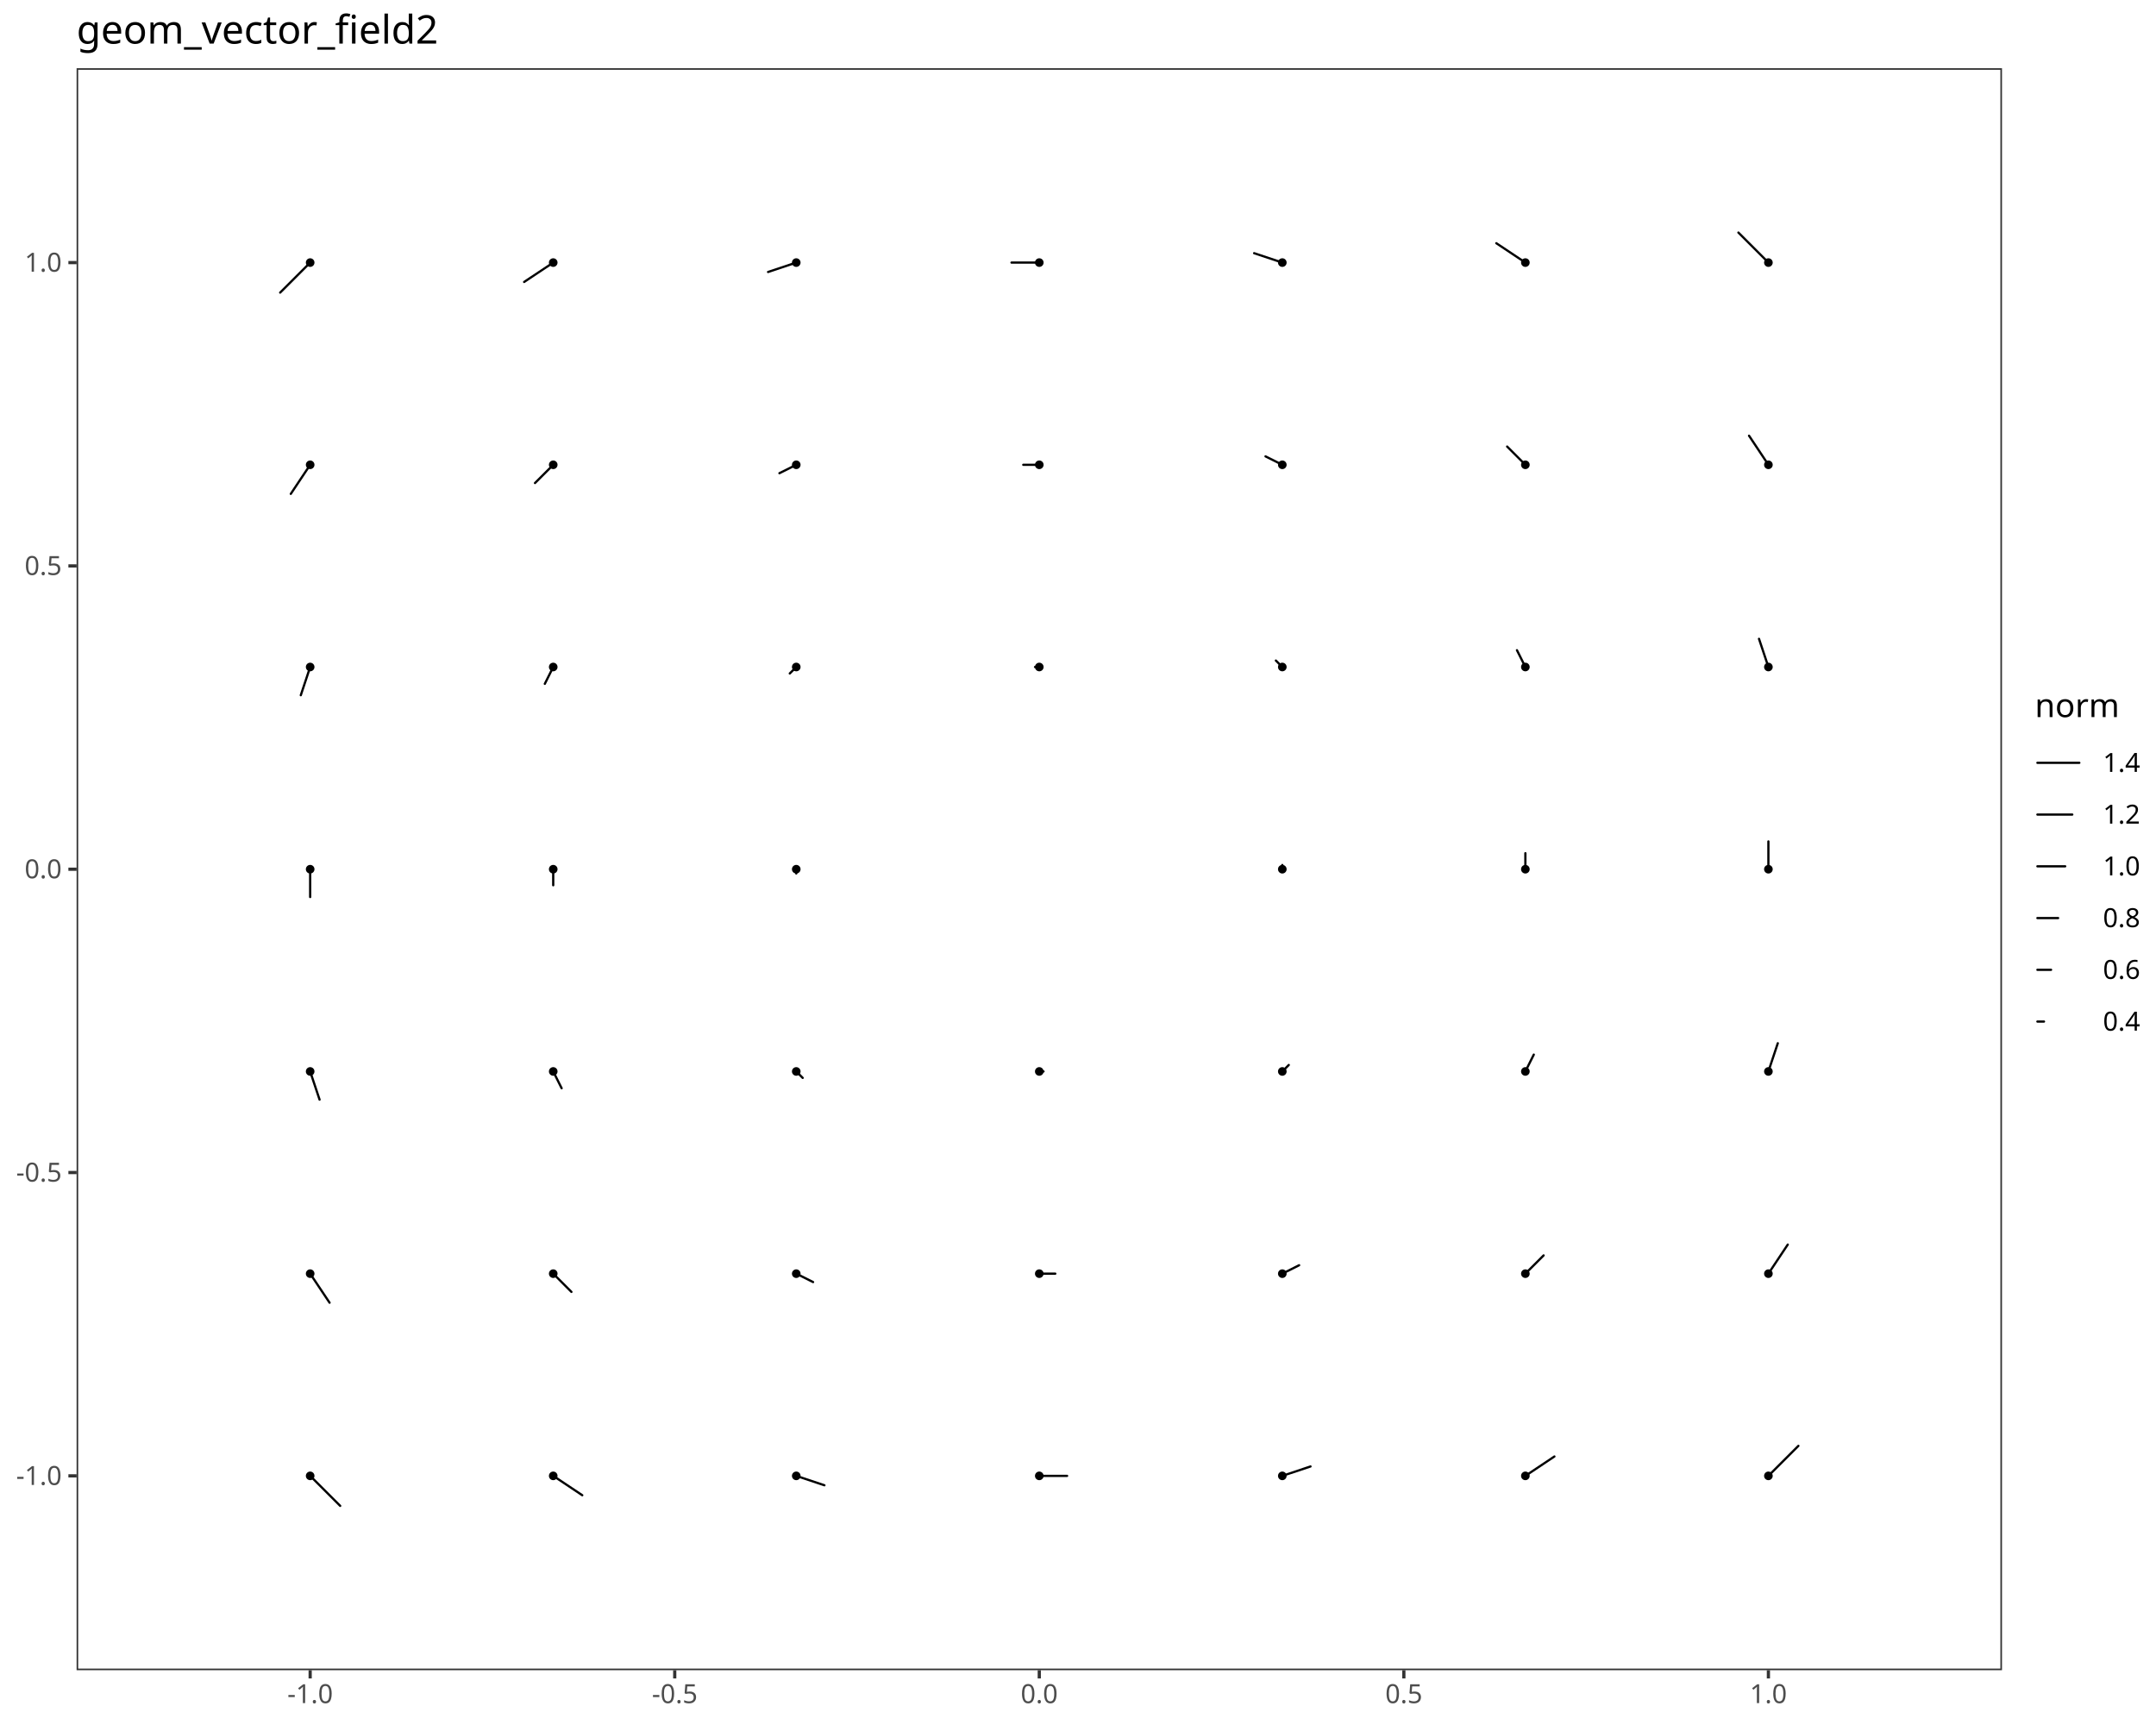
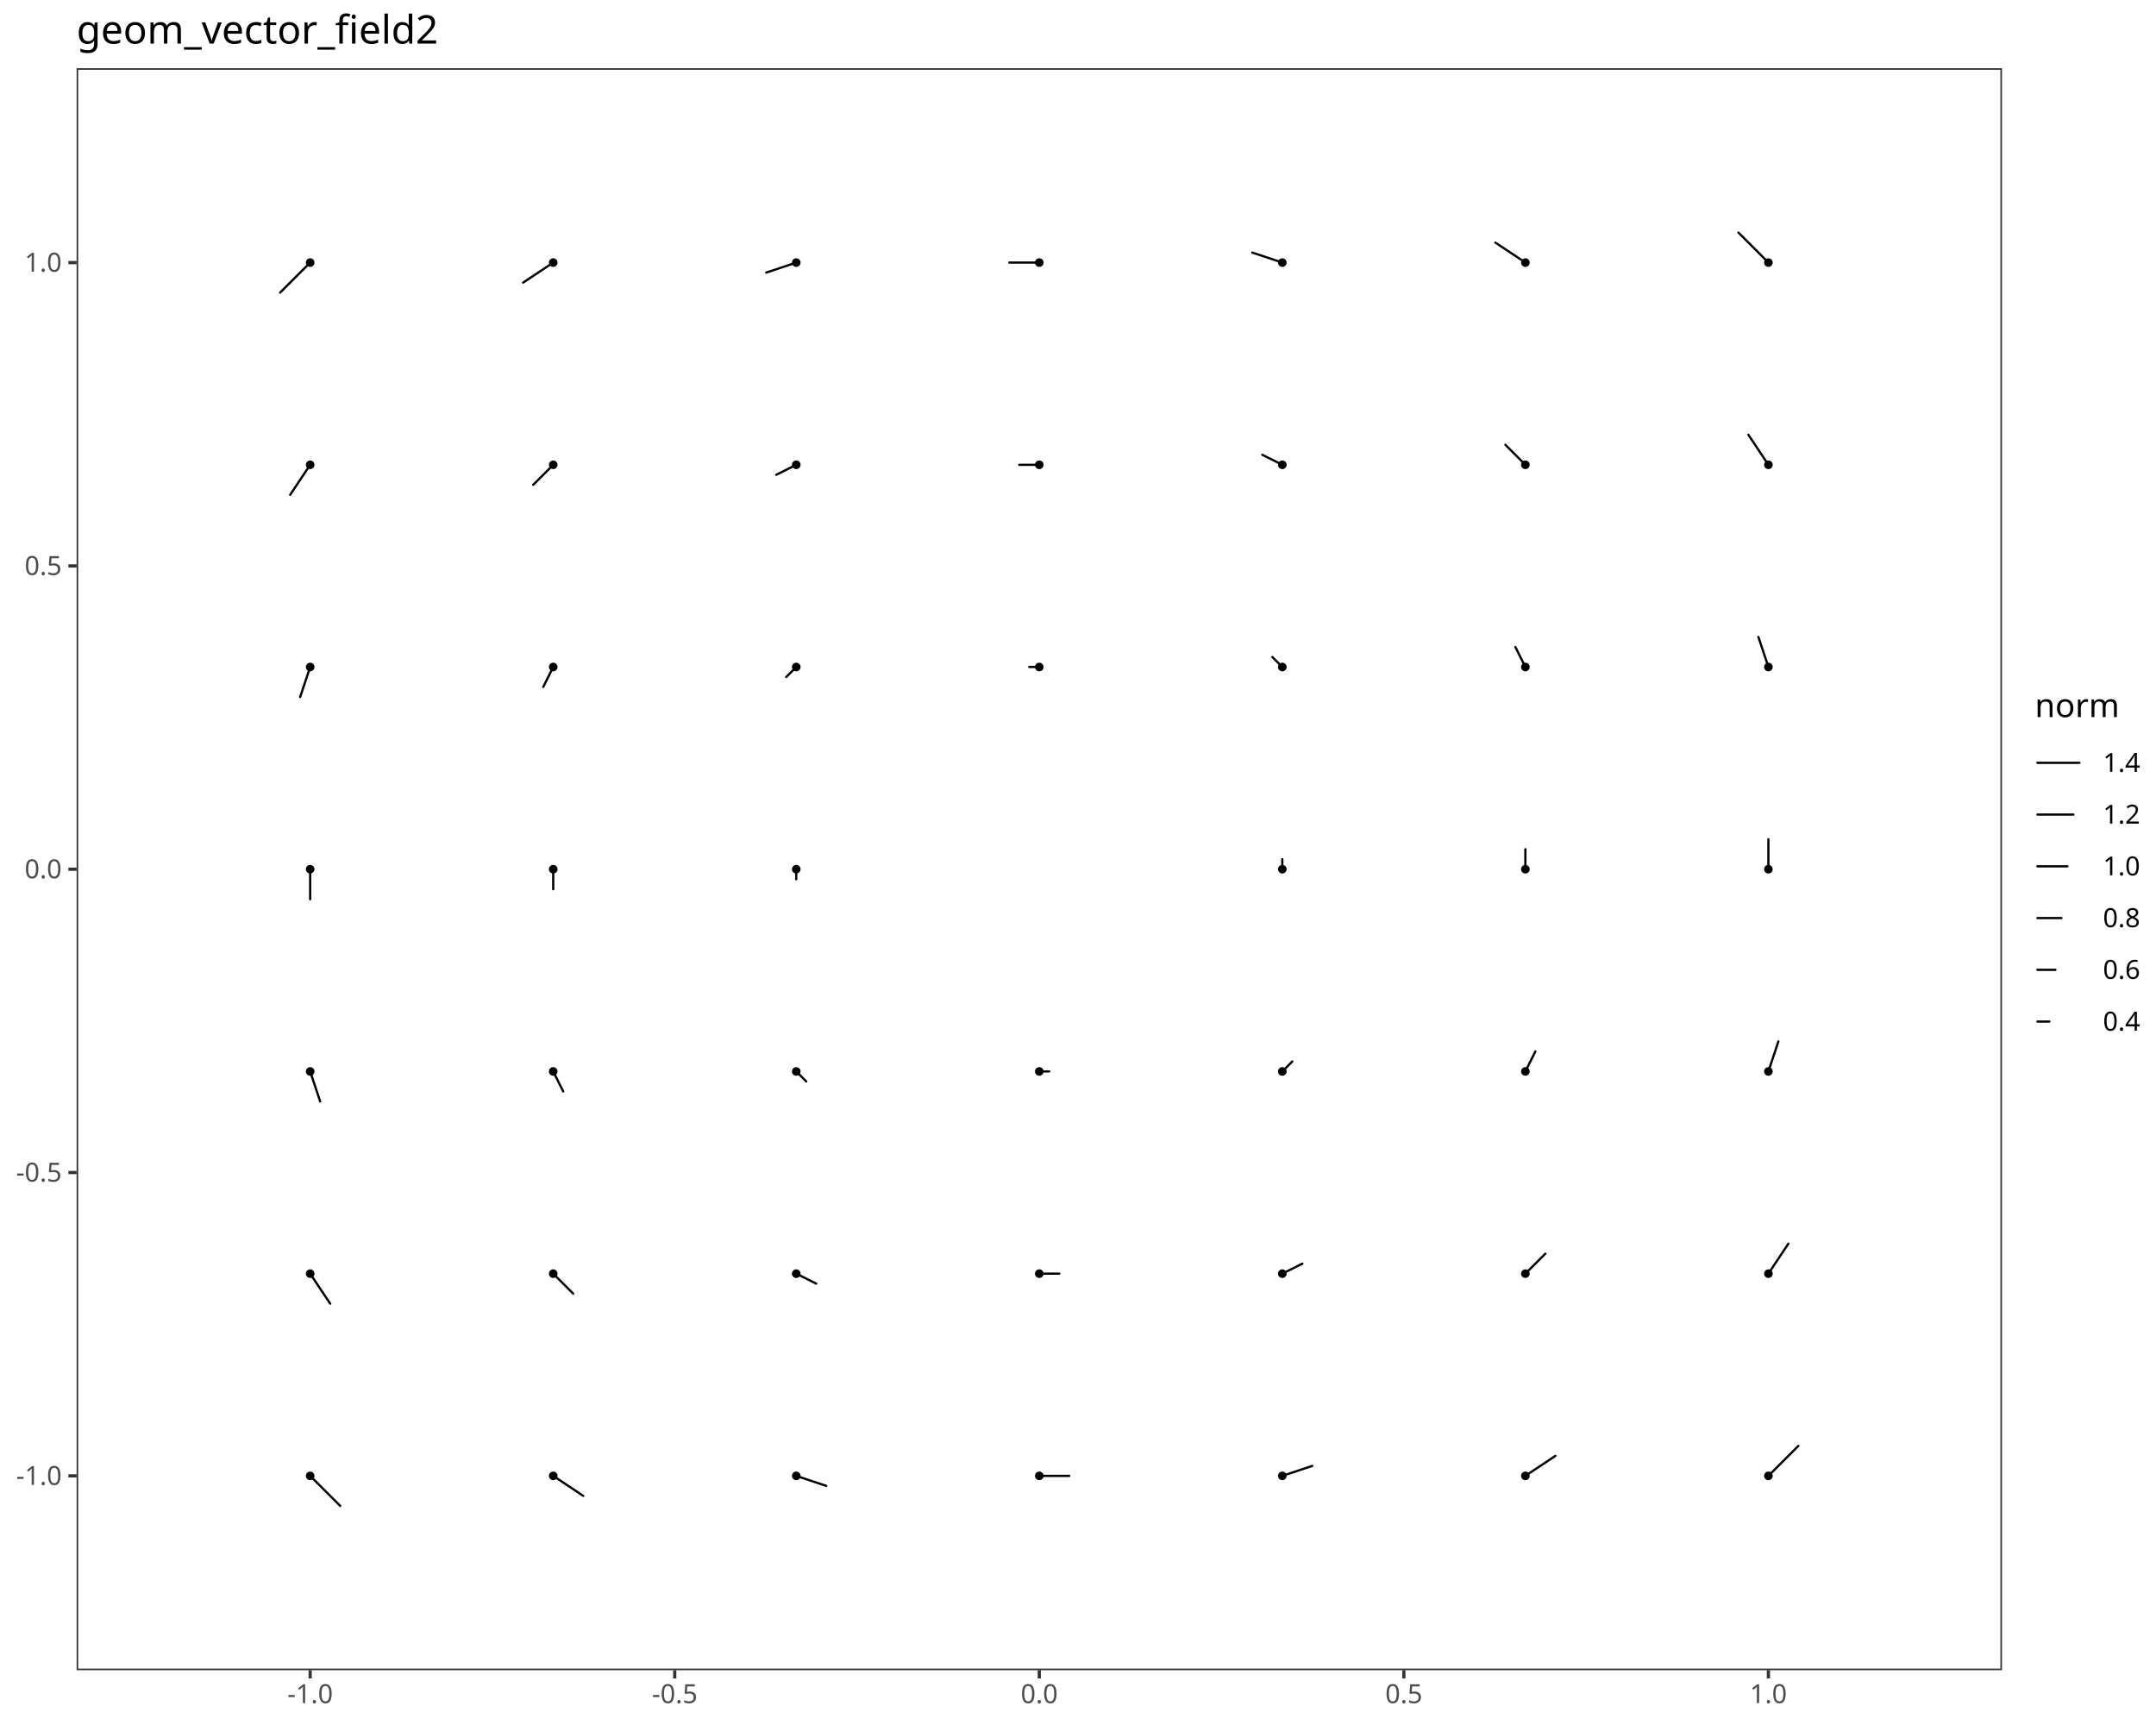
<svg xmlns="http://www.w3.org/2000/svg" class="svglite" data-engine-version="2.0" width="720.00pt" height="576.00pt" viewBox="0 0 720.00 576.00">
  <defs>
    <style type="text/css">
    .svglite line, .svglite polyline, .svglite polygon, .svglite path, .svglite rect, .svglite circle {
      fill: none;
      stroke: #000000;
      stroke-linecap: round;
      stroke-linejoin: round;
      stroke-miterlimit: 10.00;
    }
  </style>
  </defs>
  <rect width="100%" height="100%" style="stroke: none; fill: #FFFFFF;" />
  <defs>
    <clipPath id="cpMC4wMHw3MjAuMDB8MC4wMHw1NzYuMDA=">
      <rect x="0.00" y="0.00" width="720.00" height="576.00" />
    </clipPath>
  </defs>
  <g clip-path="url(#cpMC4wMHw3MjAuMDB8MC4wMHw1NzYuMDA=)">
    <rect x="0.00" y="0.00" width="720.00" height="576.00" style="stroke-width: 1.07; stroke: #FFFFFF; fill: #FFFFFF;" />
  </g>
  <defs>
    <clipPath id="cpMjUuNTh8NjY4LjU3fDIyLjc4fDU1Ny43MQ==">
      <rect x="25.58" y="22.78" width="642.99" height="534.92" />
    </clipPath>
  </defs>
  <g clip-path="url(#cpMjUuNTh8NjY4LjU3fDIyLjc4fDU1Ny43MQ==)">
    <rect x="25.58" y="22.78" width="642.99" height="534.92" style="stroke-width: 1.07; stroke: none; fill: #FFFFFF;" />
    <polyline points="103.58,492.81 113.61,502.83 " style="stroke-width: 0.75;" />
-     <polyline points="184.75,492.81 194.45,499.28 " style="stroke-width: 0.75;" />
-     <polyline points="265.91,492.81 275.32,495.95 " style="stroke-width: 0.75;" />
-     <polyline points="347.07,492.81 356.36,492.81 " style="stroke-width: 0.75;" />
-     <polyline points="428.23,492.81 437.65,489.67 " style="stroke-width: 0.75;" />
-     <polyline points="509.40,492.81 519.10,486.34 " style="stroke-width: 0.75;" />
+     <polyline points="184.75,492.81 194.77,499.49 " style="stroke-width: 0.75;" />
+     <polyline points="265.91,492.81 275.93,496.15 " style="stroke-width: 0.75;" />
+     <polyline points="347.07,492.81 357.09,492.81 " style="stroke-width: 0.75;" />
+     <polyline points="428.23,492.81 438.26,489.47 " style="stroke-width: 0.75;" />
+     <polyline points="509.40,492.81 519.42,486.13 " style="stroke-width: 0.75;" />
    <polyline points="590.56,492.81 600.58,482.79 " style="stroke-width: 0.75;" />
-     <polyline points="103.58,425.29 110.06,434.99 " style="stroke-width: 0.75;" />
-     <polyline points="184.75,425.29 190.83,431.38 " style="stroke-width: 0.75;" />
-     <polyline points="265.91,425.29 271.53,428.10 " style="stroke-width: 0.75;" />
-     <polyline points="347.07,425.29 352.42,425.29 " style="stroke-width: 0.75;" />
-     <polyline points="428.23,425.29 433.85,422.48 " style="stroke-width: 0.75;" />
-     <polyline points="509.40,425.29 515.49,419.20 " style="stroke-width: 0.75;" />
-     <polyline points="590.56,425.29 597.03,415.58 " style="stroke-width: 0.75;" />
-     <polyline points="103.58,357.77 106.72,367.18 " style="stroke-width: 0.75;" />
-     <polyline points="184.75,357.77 187.56,363.38 " style="stroke-width: 0.75;" />
-     <polyline points="265.91,357.77 268.06,359.92 " style="stroke-width: 0.75;" />
-     <polyline points="347.07,357.77 348.49,357.77 " style="stroke-width: 0.75;" />
-     <polyline points="428.23,357.77 430.39,355.61 " style="stroke-width: 0.75;" />
-     <polyline points="509.40,357.77 512.21,352.15 " style="stroke-width: 0.75;" />
-     <polyline points="590.56,357.77 593.70,348.35 " style="stroke-width: 0.75;" />
-     <polyline points="103.58,290.24 103.58,299.53 " style="stroke-width: 0.75;" />
-     <polyline points="184.75,290.24 184.75,295.60 " style="stroke-width: 0.75;" />
-     <polyline points="265.91,290.24 265.91,291.66 " style="stroke-width: 0.75;" />
-     <polyline points="428.23,290.24 428.23,288.83 " style="stroke-width: 0.75;" />
-     <polyline points="509.40,290.24 509.40,284.89 " style="stroke-width: 0.75;" />
-     <polyline points="590.56,290.24 590.56,280.96 " style="stroke-width: 0.75;" />
-     <polyline points="103.58,222.72 100.45,232.14 " style="stroke-width: 0.75;" />
-     <polyline points="184.75,222.72 181.94,228.34 " style="stroke-width: 0.75;" />
-     <polyline points="265.91,222.72 263.75,224.88 " style="stroke-width: 0.75;" />
-     <polyline points="347.07,222.72 345.65,222.72 " style="stroke-width: 0.75;" />
-     <polyline points="428.23,222.72 426.08,220.57 " style="stroke-width: 0.75;" />
-     <polyline points="509.40,222.72 506.59,217.11 " style="stroke-width: 0.75;" />
-     <polyline points="590.56,222.72 587.42,213.31 " style="stroke-width: 0.75;" />
-     <polyline points="103.58,155.20 97.11,164.91 " style="stroke-width: 0.75;" />
-     <polyline points="184.75,155.20 178.66,161.29 " style="stroke-width: 0.75;" />
-     <polyline points="265.91,155.20 260.29,158.01 " style="stroke-width: 0.75;" />
-     <polyline points="347.07,155.20 341.72,155.20 " style="stroke-width: 0.75;" />
-     <polyline points="428.23,155.20 422.62,152.39 " style="stroke-width: 0.75;" />
-     <polyline points="509.40,155.20 503.31,149.11 " style="stroke-width: 0.75;" />
-     <polyline points="590.56,155.20 584.09,145.49 " style="stroke-width: 0.75;" />
+     <polyline points="103.58,425.29 110.27,435.31 " style="stroke-width: 0.75;" />
+     <polyline points="184.75,425.29 191.43,431.97 " style="stroke-width: 0.75;" />
+     <polyline points="265.91,425.29 272.59,428.63 " style="stroke-width: 0.75;" />
+     <polyline points="347.07,425.29 353.75,425.29 " style="stroke-width: 0.75;" />
+     <polyline points="428.23,425.29 434.92,421.95 " style="stroke-width: 0.75;" />
+     <polyline points="509.40,425.29 516.08,418.61 " style="stroke-width: 0.75;" />
+     <polyline points="590.56,425.29 597.24,415.27 " style="stroke-width: 0.75;" />
+     <polyline points="103.58,357.77 106.92,367.79 " style="stroke-width: 0.75;" />
+     <polyline points="184.75,357.77 188.09,364.45 " style="stroke-width: 0.75;" />
+     <polyline points="265.91,357.77 269.25,361.11 " style="stroke-width: 0.75;" />
+     <polyline points="347.07,357.77 350.41,357.77 " style="stroke-width: 0.75;" />
+     <polyline points="428.23,357.77 431.57,354.43 " style="stroke-width: 0.75;" />
+     <polyline points="509.40,357.77 512.74,351.08 " style="stroke-width: 0.75;" />
+     <polyline points="590.56,357.77 593.90,347.74 " style="stroke-width: 0.75;" />
+     <polyline points="103.58,290.24 103.58,300.27 " style="stroke-width: 0.75;" />
+     <polyline points="184.75,290.24 184.75,296.93 " style="stroke-width: 0.75;" />
+     <polyline points="265.91,290.24 265.91,293.59 " style="stroke-width: 0.75;" />
+     <polyline points="428.23,290.24 428.23,286.90 " style="stroke-width: 0.75;" />
+     <polyline points="509.40,290.24 509.40,283.56 " style="stroke-width: 0.75;" />
+     <polyline points="590.56,290.24 590.56,280.22 " style="stroke-width: 0.75;" />
+     <polyline points="103.58,222.72 100.24,232.75 " style="stroke-width: 0.75;" />
+     <polyline points="184.75,222.72 181.41,229.40 " style="stroke-width: 0.75;" />
+     <polyline points="265.91,222.72 262.57,226.06 " style="stroke-width: 0.75;" />
+     <polyline points="347.07,222.72 343.73,222.72 " style="stroke-width: 0.75;" />
+     <polyline points="428.23,222.72 424.89,219.38 " style="stroke-width: 0.75;" />
+     <polyline points="509.40,222.72 506.06,216.04 " style="stroke-width: 0.75;" />
+     <polyline points="590.56,222.72 587.22,212.70 " style="stroke-width: 0.75;" />
+     <polyline points="103.58,155.20 96.90,165.22 " style="stroke-width: 0.75;" />
+     <polyline points="184.75,155.20 178.07,161.88 " style="stroke-width: 0.75;" />
+     <polyline points="265.91,155.20 259.23,158.54 " style="stroke-width: 0.75;" />
+     <polyline points="347.07,155.20 340.39,155.20 " style="stroke-width: 0.75;" />
+     <polyline points="428.23,155.20 421.55,151.86 " style="stroke-width: 0.75;" />
+     <polyline points="509.40,155.20 502.72,148.52 " style="stroke-width: 0.75;" />
+     <polyline points="590.56,155.20 583.88,145.18 " style="stroke-width: 0.75;" />
    <polyline points="103.58,87.68 93.56,97.70 " style="stroke-width: 0.75;" />
-     <polyline points="184.75,87.68 175.04,94.15 " style="stroke-width: 0.75;" />
-     <polyline points="265.91,87.68 256.50,90.82 " style="stroke-width: 0.75;" />
-     <polyline points="347.07,87.68 337.79,87.68 " style="stroke-width: 0.75;" />
-     <polyline points="428.23,87.68 418.82,84.54 " style="stroke-width: 0.75;" />
-     <polyline points="509.40,87.68 499.69,81.21 " style="stroke-width: 0.75;" />
+     <polyline points="184.75,87.68 174.72,94.36 " style="stroke-width: 0.75;" />
+     <polyline points="265.91,87.68 255.89,91.02 " style="stroke-width: 0.75;" />
+     <polyline points="347.07,87.68 337.05,87.68 " style="stroke-width: 0.75;" />
+     <polyline points="428.23,87.68 418.21,84.34 " style="stroke-width: 0.75;" />
+     <polyline points="509.40,87.68 499.37,81.00 " style="stroke-width: 0.75;" />
    <polyline points="590.56,87.68 580.54,77.66 " style="stroke-width: 0.75;" />
    <circle cx="103.58" cy="492.81" r="1.44" style="stroke-width: 0.75; stroke: none; fill: #000000;" />
    <circle cx="184.75" cy="492.81" r="1.44" style="stroke-width: 0.75; stroke: none; fill: #000000;" />
    <circle cx="265.91" cy="492.81" r="1.44" style="stroke-width: 0.75; stroke: none; fill: #000000;" />
    <circle cx="347.07" cy="492.81" r="1.44" style="stroke-width: 0.75; stroke: none; fill: #000000;" />
    <circle cx="428.23" cy="492.81" r="1.44" style="stroke-width: 0.75; stroke: none; fill: #000000;" />
    <circle cx="509.40" cy="492.81" r="1.44" style="stroke-width: 0.75; stroke: none; fill: #000000;" />
    <circle cx="590.56" cy="492.81" r="1.44" style="stroke-width: 0.75; stroke: none; fill: #000000;" />
    <circle cx="103.58" cy="425.29" r="1.44" style="stroke-width: 0.75; stroke: none; fill: #000000;" />
    <circle cx="184.75" cy="425.29" r="1.44" style="stroke-width: 0.75; stroke: none; fill: #000000;" />
    <circle cx="265.91" cy="425.29" r="1.44" style="stroke-width: 0.75; stroke: none; fill: #000000;" />
    <circle cx="347.07" cy="425.29" r="1.44" style="stroke-width: 0.75; stroke: none; fill: #000000;" />
    <circle cx="428.23" cy="425.29" r="1.44" style="stroke-width: 0.75; stroke: none; fill: #000000;" />
    <circle cx="509.40" cy="425.29" r="1.44" style="stroke-width: 0.75; stroke: none; fill: #000000;" />
    <circle cx="590.56" cy="425.29" r="1.44" style="stroke-width: 0.75; stroke: none; fill: #000000;" />
    <circle cx="103.58" cy="357.77" r="1.44" style="stroke-width: 0.75; stroke: none; fill: #000000;" />
    <circle cx="184.75" cy="357.77" r="1.44" style="stroke-width: 0.75; stroke: none; fill: #000000;" />
    <circle cx="265.91" cy="357.77" r="1.44" style="stroke-width: 0.75; stroke: none; fill: #000000;" />
    <circle cx="347.07" cy="357.77" r="1.44" style="stroke-width: 0.75; stroke: none; fill: #000000;" />
    <circle cx="428.23" cy="357.77" r="1.44" style="stroke-width: 0.75; stroke: none; fill: #000000;" />
    <circle cx="509.40" cy="357.77" r="1.44" style="stroke-width: 0.75; stroke: none; fill: #000000;" />
    <circle cx="590.56" cy="357.77" r="1.44" style="stroke-width: 0.75; stroke: none; fill: #000000;" />
    <circle cx="103.58" cy="290.24" r="1.44" style="stroke-width: 0.75; stroke: none; fill: #000000;" />
    <circle cx="184.75" cy="290.24" r="1.44" style="stroke-width: 0.75; stroke: none; fill: #000000;" />
    <circle cx="265.91" cy="290.24" r="1.44" style="stroke-width: 0.75; stroke: none; fill: #000000;" />
    <circle cx="428.23" cy="290.24" r="1.44" style="stroke-width: 0.75; stroke: none; fill: #000000;" />
    <circle cx="509.40" cy="290.24" r="1.44" style="stroke-width: 0.75; stroke: none; fill: #000000;" />
    <circle cx="590.56" cy="290.24" r="1.44" style="stroke-width: 0.75; stroke: none; fill: #000000;" />
    <circle cx="103.58" cy="222.72" r="1.44" style="stroke-width: 0.75; stroke: none; fill: #000000;" />
    <circle cx="184.75" cy="222.72" r="1.44" style="stroke-width: 0.75; stroke: none; fill: #000000;" />
    <circle cx="265.91" cy="222.72" r="1.44" style="stroke-width: 0.75; stroke: none; fill: #000000;" />
    <circle cx="347.07" cy="222.72" r="1.44" style="stroke-width: 0.75; stroke: none; fill: #000000;" />
    <circle cx="428.23" cy="222.72" r="1.44" style="stroke-width: 0.75; stroke: none; fill: #000000;" />
    <circle cx="509.40" cy="222.72" r="1.44" style="stroke-width: 0.75; stroke: none; fill: #000000;" />
    <circle cx="590.56" cy="222.72" r="1.44" style="stroke-width: 0.75; stroke: none; fill: #000000;" />
    <circle cx="103.58" cy="155.20" r="1.44" style="stroke-width: 0.75; stroke: none; fill: #000000;" />
    <circle cx="184.75" cy="155.20" r="1.44" style="stroke-width: 0.75; stroke: none; fill: #000000;" />
    <circle cx="265.91" cy="155.20" r="1.44" style="stroke-width: 0.75; stroke: none; fill: #000000;" />
    <circle cx="347.07" cy="155.20" r="1.44" style="stroke-width: 0.75; stroke: none; fill: #000000;" />
    <circle cx="428.23" cy="155.20" r="1.44" style="stroke-width: 0.75; stroke: none; fill: #000000;" />
    <circle cx="509.40" cy="155.20" r="1.44" style="stroke-width: 0.75; stroke: none; fill: #000000;" />
    <circle cx="590.56" cy="155.20" r="1.44" style="stroke-width: 0.75; stroke: none; fill: #000000;" />
    <circle cx="103.58" cy="87.68" r="1.44" style="stroke-width: 0.75; stroke: none; fill: #000000;" />
    <circle cx="184.75" cy="87.68" r="1.44" style="stroke-width: 0.75; stroke: none; fill: #000000;" />
    <circle cx="265.91" cy="87.68" r="1.44" style="stroke-width: 0.75; stroke: none; fill: #000000;" />
    <circle cx="347.07" cy="87.68" r="1.44" style="stroke-width: 0.75; stroke: none; fill: #000000;" />
    <circle cx="428.23" cy="87.68" r="1.44" style="stroke-width: 0.75; stroke: none; fill: #000000;" />
    <circle cx="509.40" cy="87.68" r="1.44" style="stroke-width: 0.75; stroke: none; fill: #000000;" />
    <circle cx="590.56" cy="87.68" r="1.44" style="stroke-width: 0.75; stroke: none; fill: #000000;" />
    <rect x="25.58" y="22.78" width="642.99" height="534.92" style="stroke-width: 1.07; stroke: #333333;" />
  </g>
  <g clip-path="url(#cpMC4wMHw3MjAuMDB8MC4wMHw1NzYuMDA=)">
    <text x="20.64" y="495.84" text-anchor="end" style="font-size: 8.80px; fill: #4D4D4D; font-family: sans;" textLength="15.16px" lengthAdjust="spacingAndGlyphs">-1.0</text>
    <text x="20.64" y="394.55" text-anchor="end" style="font-size: 8.80px; fill: #4D4D4D; font-family: sans;" textLength="15.16px" lengthAdjust="spacingAndGlyphs">-0.5</text>
    <text x="20.64" y="293.27" text-anchor="end" style="font-size: 8.80px; fill: #4D4D4D; font-family: sans;" textLength="12.23px" lengthAdjust="spacingAndGlyphs">0.0</text>
    <text x="20.64" y="191.99" text-anchor="end" style="font-size: 8.80px; fill: #4D4D4D; font-family: sans;" textLength="12.23px" lengthAdjust="spacingAndGlyphs">0.5</text>
    <text x="20.64" y="90.71" text-anchor="end" style="font-size: 8.80px; fill: #4D4D4D; font-family: sans;" textLength="12.23px" lengthAdjust="spacingAndGlyphs">1.0</text>
    <polyline points="22.84,492.81 25.58,492.81 " style="stroke-width: 1.07; stroke: #333333; stroke-linecap: butt;" />
    <polyline points="22.84,391.53 25.58,391.53 " style="stroke-width: 1.07; stroke: #333333; stroke-linecap: butt;" />
    <polyline points="22.84,290.24 25.58,290.24 " style="stroke-width: 1.07; stroke: #333333; stroke-linecap: butt;" />
    <polyline points="22.84,188.96 25.58,188.96 " style="stroke-width: 1.07; stroke: #333333; stroke-linecap: butt;" />
    <polyline points="22.84,87.68 25.58,87.68 " style="stroke-width: 1.07; stroke: #333333; stroke-linecap: butt;" />
    <polyline points="103.58,560.45 103.58,557.71 " style="stroke-width: 1.07; stroke: #333333; stroke-linecap: butt;" />
    <polyline points="225.33,560.45 225.33,557.71 " style="stroke-width: 1.07; stroke: #333333; stroke-linecap: butt;" />
    <polyline points="347.07,560.45 347.07,557.71 " style="stroke-width: 1.07; stroke: #333333; stroke-linecap: butt;" />
    <polyline points="468.82,560.45 468.82,557.71 " style="stroke-width: 1.07; stroke: #333333; stroke-linecap: butt;" />
    <polyline points="590.56,560.45 590.56,557.71 " style="stroke-width: 1.07; stroke: #333333; stroke-linecap: butt;" />
    <text x="103.58" y="568.69" text-anchor="middle" style="font-size: 8.80px; fill: #4D4D4D; font-family: sans;" textLength="15.16px" lengthAdjust="spacingAndGlyphs">-1.0</text>
    <text x="225.33" y="568.69" text-anchor="middle" style="font-size: 8.80px; fill: #4D4D4D; font-family: sans;" textLength="15.16px" lengthAdjust="spacingAndGlyphs">-0.5</text>
    <text x="347.07" y="568.69" text-anchor="middle" style="font-size: 8.80px; fill: #4D4D4D; font-family: sans;" textLength="12.23px" lengthAdjust="spacingAndGlyphs">0.0</text>
    <text x="468.82" y="568.69" text-anchor="middle" style="font-size: 8.80px; fill: #4D4D4D; font-family: sans;" textLength="12.23px" lengthAdjust="spacingAndGlyphs">0.5</text>
    <text x="590.56" y="568.69" text-anchor="middle" style="font-size: 8.80px; fill: #4D4D4D; font-family: sans;" textLength="12.23px" lengthAdjust="spacingAndGlyphs">1.0</text>
    <rect x="679.53" y="230.74" width="34.99" height="119.01" style="stroke-width: 1.07; stroke: none; fill: #FFFFFF;" />
    <text x="679.53" y="239.45" style="font-size: 11.00px; font-family: sans;" textLength="25.07px" lengthAdjust="spacingAndGlyphs">norm</text>
    <rect x="679.53" y="246.07" width="17.28" height="17.28" style="stroke-width: 1.07; stroke: none; fill: #FFFFFF;" />
-     <line x1="680.39" y1="254.71" x2="694.40" y2="254.71" style="stroke-width: 0.75;" />
+     <line x1="680.39" y1="254.71" x2="694.42" y2="254.71" style="stroke-width: 0.75;" />
    <rect x="679.53" y="263.35" width="17.28" height="17.28" style="stroke-width: 1.07; stroke: none; fill: #FFFFFF;" />
-     <line x1="680.39" y1="271.99" x2="692.04" y2="271.99" style="stroke-width: 0.75;" />
+     <line x1="680.39" y1="271.99" x2="692.42" y2="271.99" style="stroke-width: 0.75;" />
    <rect x="679.53" y="280.63" width="17.28" height="17.28" style="stroke-width: 1.07; stroke: none; fill: #FFFFFF;" />
-     <line x1="680.39" y1="289.27" x2="689.68" y2="289.27" style="stroke-width: 0.75;" />
+     <line x1="680.39" y1="289.27" x2="690.41" y2="289.27" style="stroke-width: 0.75;" />
    <rect x="679.53" y="297.91" width="17.28" height="17.28" style="stroke-width: 1.07; stroke: none; fill: #FFFFFF;" />
-     <line x1="680.39" y1="306.55" x2="687.32" y2="306.55" style="stroke-width: 0.75;" />
+     <line x1="680.39" y1="306.55" x2="688.41" y2="306.55" style="stroke-width: 0.75;" />
    <rect x="679.53" y="315.19" width="17.28" height="17.28" style="stroke-width: 1.07; stroke: none; fill: #FFFFFF;" />
-     <line x1="680.39" y1="323.83" x2="684.96" y2="323.83" style="stroke-width: 0.75;" />
+     <line x1="680.39" y1="323.83" x2="686.40" y2="323.83" style="stroke-width: 0.75;" />
    <rect x="679.53" y="332.47" width="17.28" height="17.28" style="stroke-width: 1.07; stroke: none; fill: #FFFFFF;" />
-     <line x1="680.39" y1="341.11" x2="682.60" y2="341.11" style="stroke-width: 0.75;" />
+     <line x1="680.39" y1="341.11" x2="684.40" y2="341.11" style="stroke-width: 0.75;" />
    <text x="702.29" y="257.74" style="font-size: 8.80px; font-family: sans;" textLength="12.23px" lengthAdjust="spacingAndGlyphs">1.4</text>
    <text x="702.29" y="275.02" style="font-size: 8.80px; font-family: sans;" textLength="12.23px" lengthAdjust="spacingAndGlyphs">1.2</text>
    <text x="702.29" y="292.30" style="font-size: 8.80px; font-family: sans;" textLength="12.23px" lengthAdjust="spacingAndGlyphs">1.0</text>
    <text x="702.29" y="309.58" style="font-size: 8.80px; font-family: sans;" textLength="12.23px" lengthAdjust="spacingAndGlyphs">0.8</text>
    <text x="702.29" y="326.86" style="font-size: 8.80px; font-family: sans;" textLength="12.23px" lengthAdjust="spacingAndGlyphs">0.6</text>
    <text x="702.29" y="344.14" style="font-size: 8.80px; font-family: sans;" textLength="12.23px" lengthAdjust="spacingAndGlyphs">0.4</text>
    <text x="25.58" y="14.56" style="font-size: 13.20px; font-family: sans;" textLength="115.22px" lengthAdjust="spacingAndGlyphs">geom_vector_field2</text>
  </g>
</svg>
